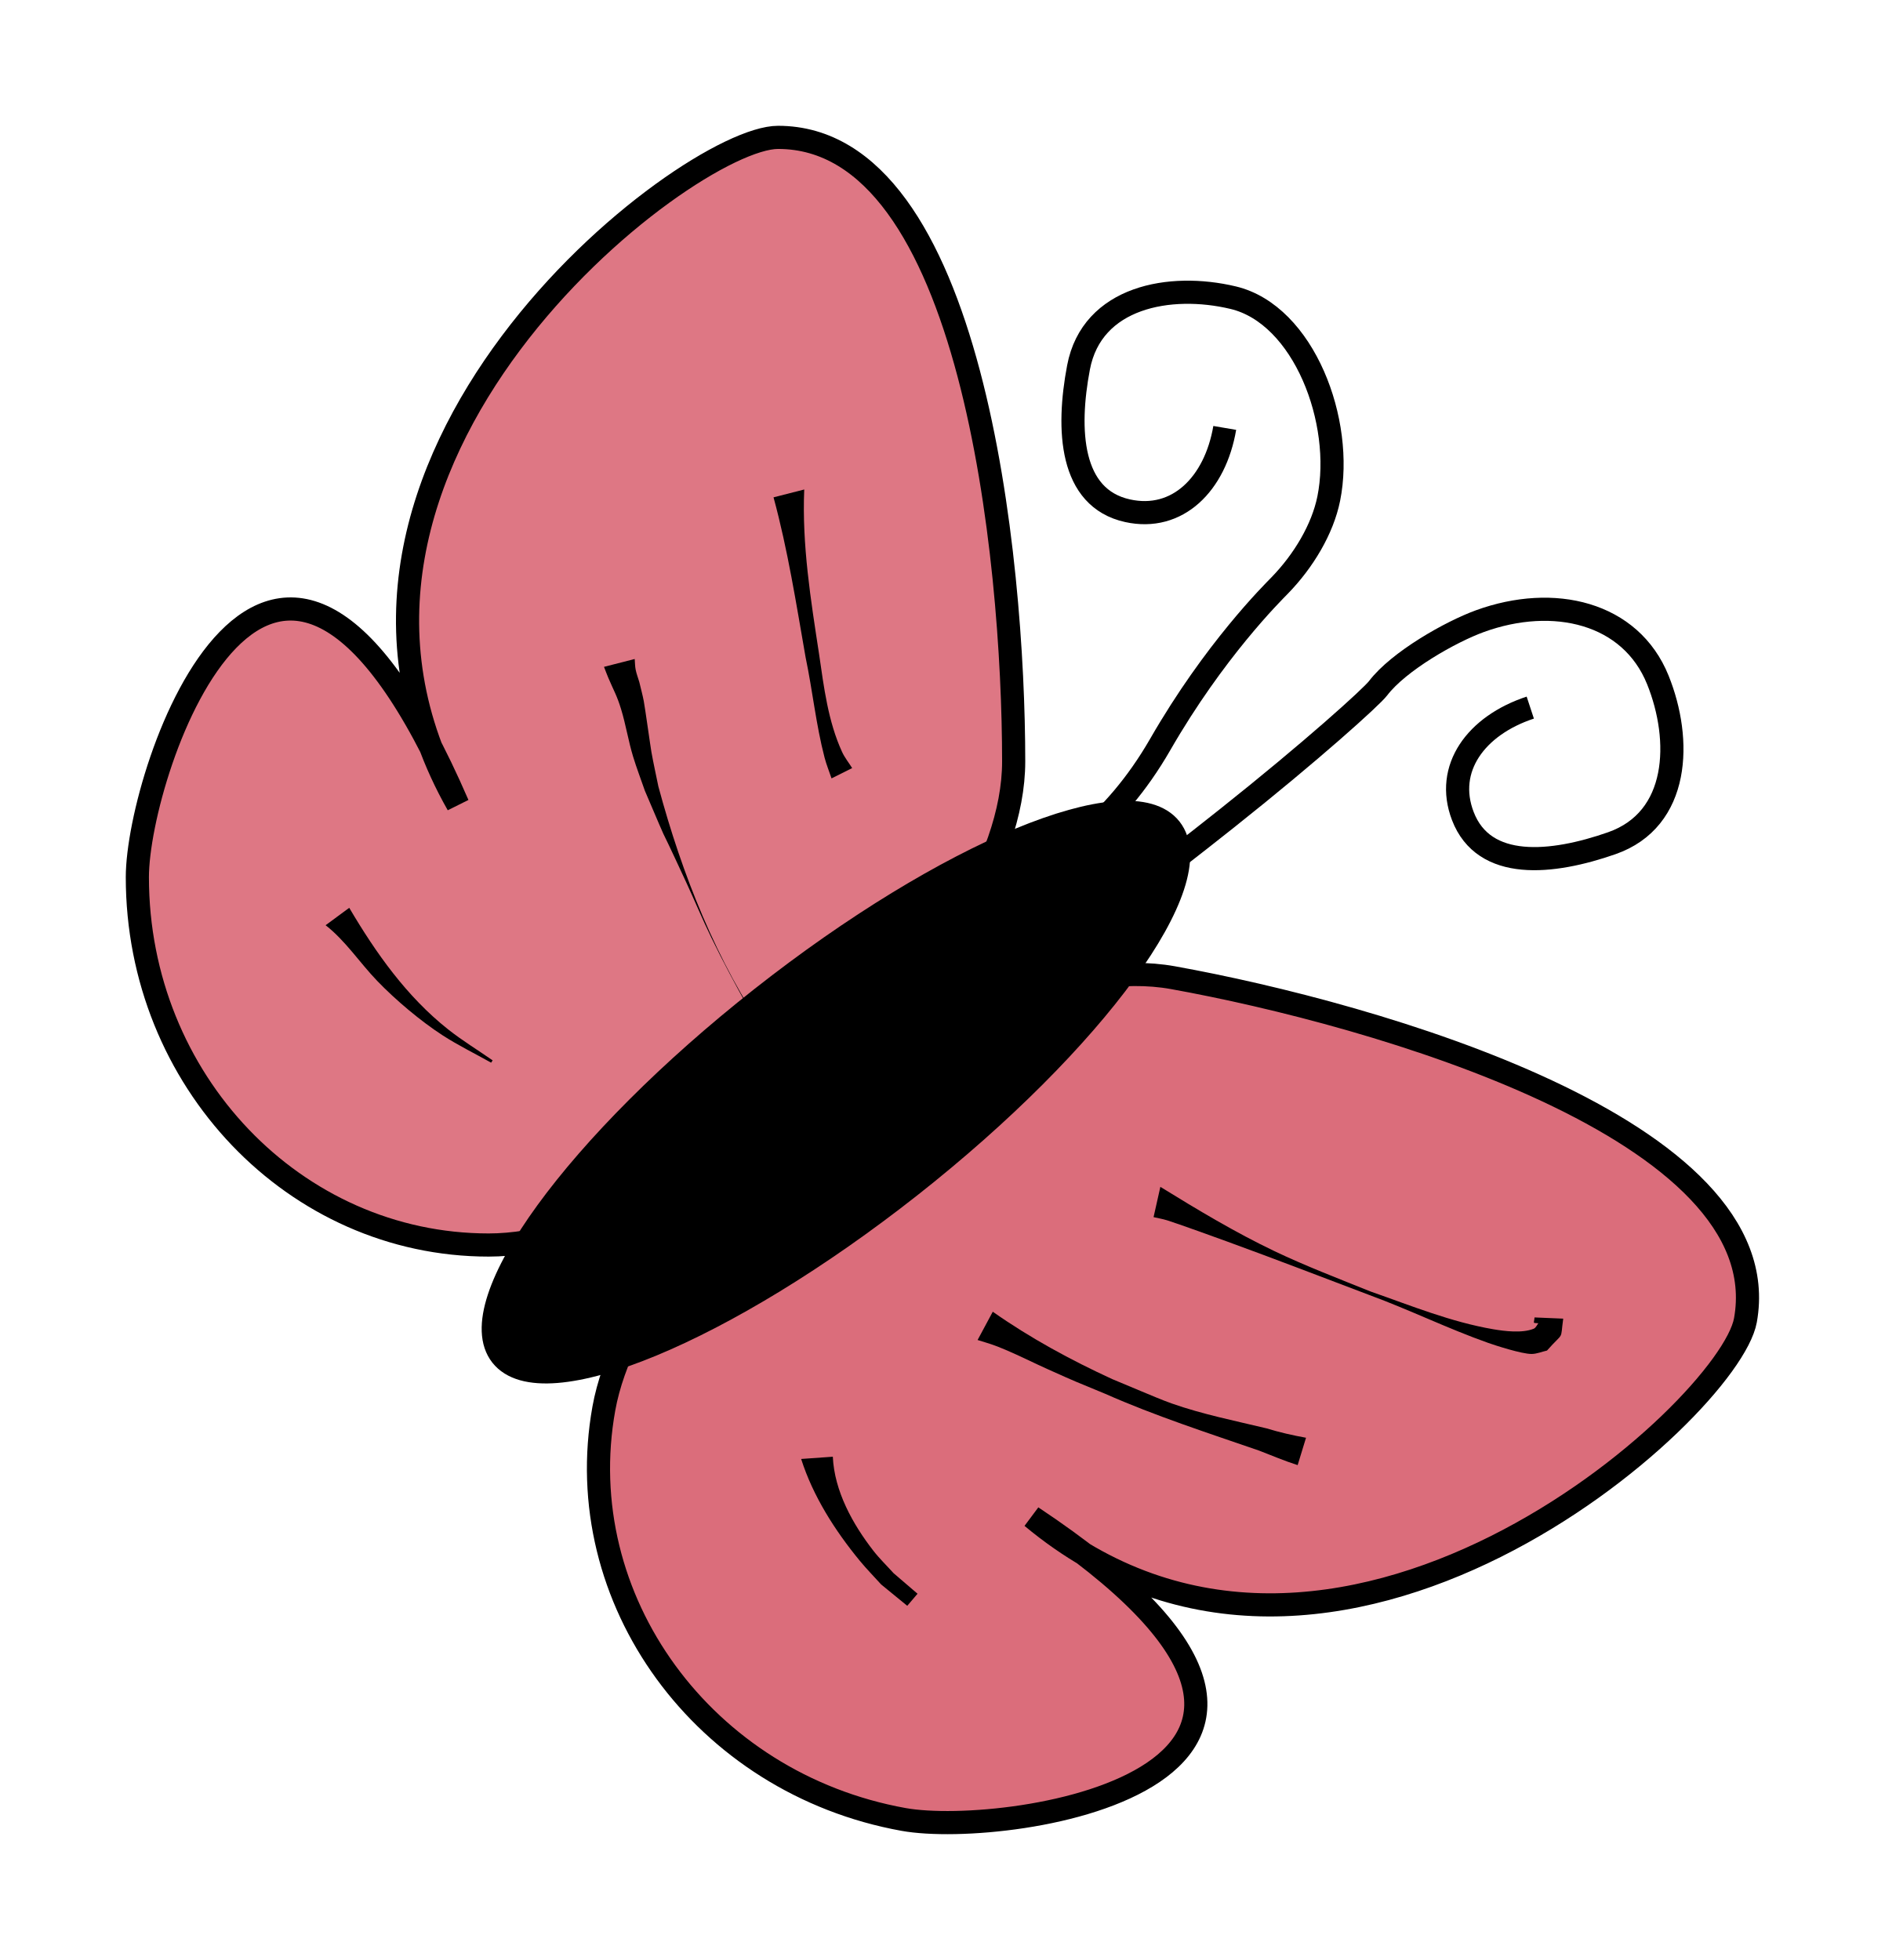
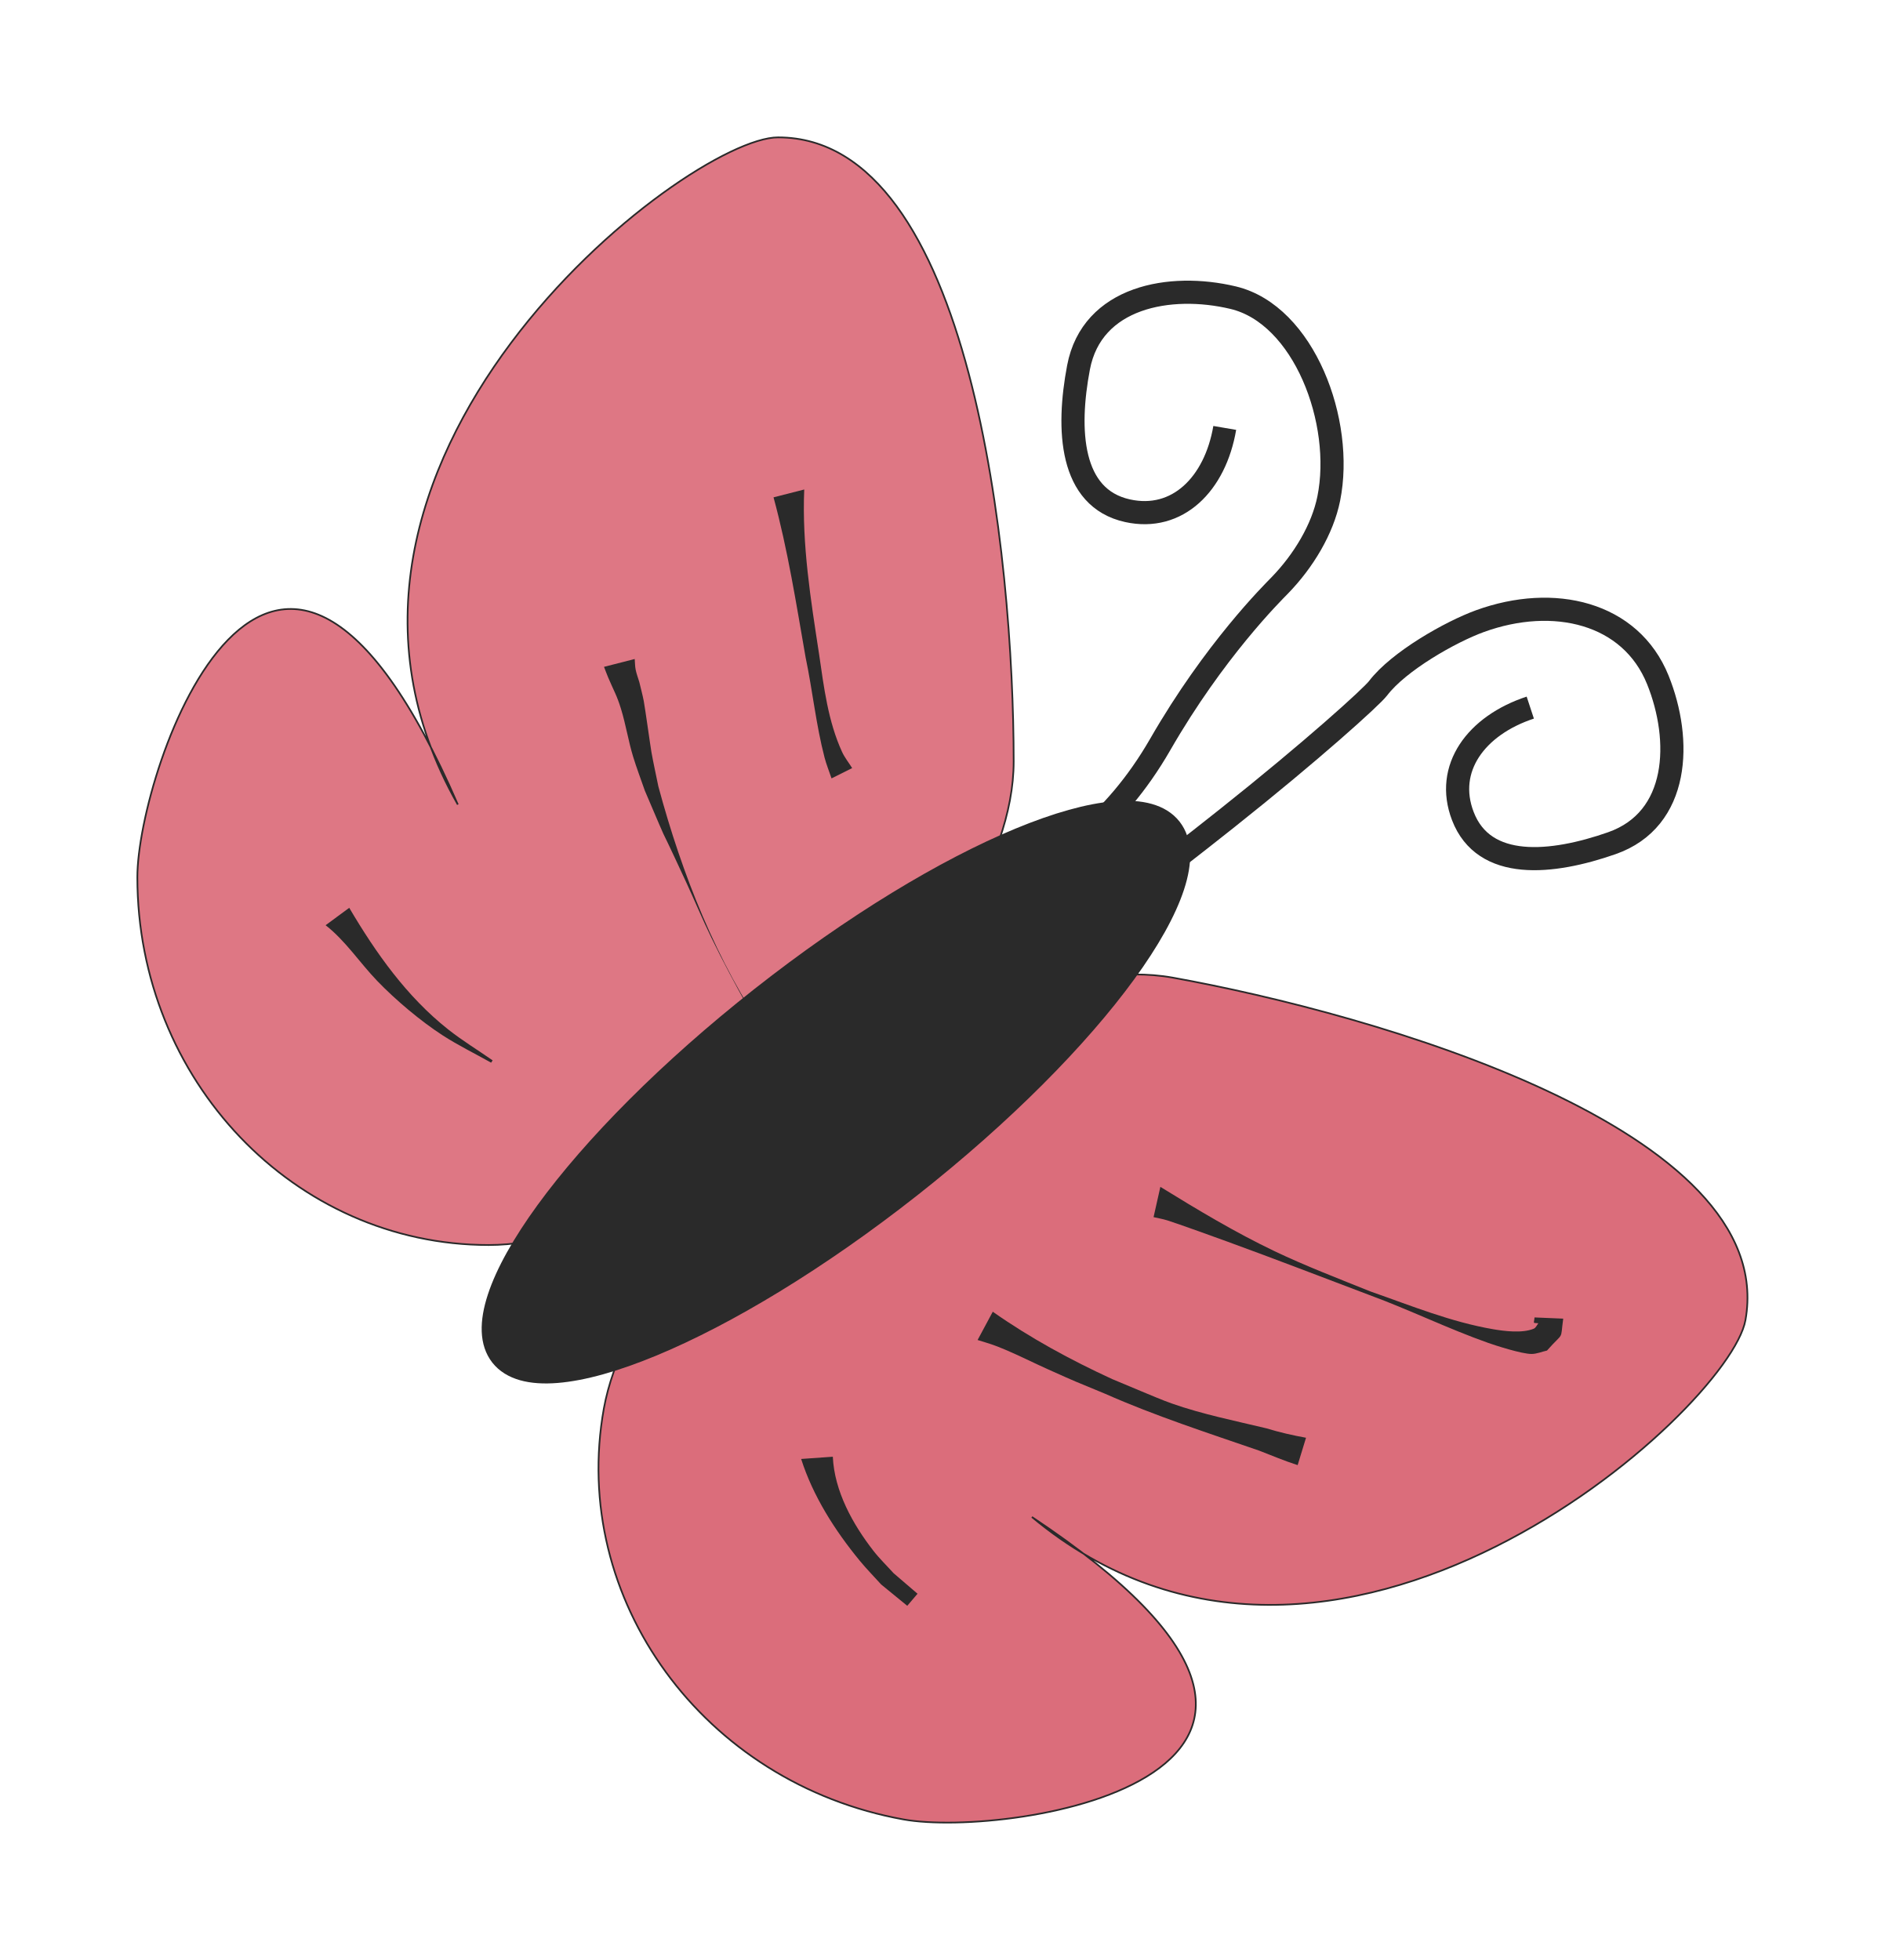
<svg xmlns="http://www.w3.org/2000/svg" width="74.923" height="77.923" id="svg10560" version="1.1">
  <defs id="defs10562">
    </defs>
  <g id="layer1" transform="translate(1.766945,-126.3767)">
    <g id="layer1-54" transform="translate(239.835,239.3412)">
      <g transform="matrix(0.6817788,0.7315584,-0.7315584,0.6817788,280.4318,-146.5237)" id="g3199" />
      <g transform="translate(-227.1429,-28.57143)" id="g3464">
        <g id="layer1-0" transform="matrix(0.06725509,0,0,0.06725509,-12.94947,-73.82934)">
-           <path id="path10711" d="m 576.686,293.052 c 0,120.089 -195.589,285.849 -310.281,285.849 -114.692,0 -207.668,-97.352 -207.668,-217.441 0,-63.397 79.662,-296.365 189.41,-42.932 -114.508,-201.676 135.135,-394.393 189.279,-394.393 114.692,0 139.26,248.827 139.26,368.916 z" style="fill:#db6d7b;fill-opacity:0.933;fill-rule:evenodd;stroke:#000000;stroke-width:13.682;stroke-linecap:round;stroke-linejoin:miter;stroke-miterlimit:4;stroke-opacity:1;stroke-dashoffset:0" />
-           <path style="fill:#db6d7b;fill-opacity:1;fill-rule:evenodd;stroke:#000000;stroke-width:13.682;stroke-linecap:round;stroke-linejoin:miter;stroke-miterlimit:4;stroke-opacity:1;stroke-dashoffset:0" d="M 670.831,420.867 C 552.647,399.562 354.817,562.64 334.469,675.513 c -20.347,112.873 58.965,221.645 177.149,242.95 62.392,11.247 305.796,-25.82 75.854,-178.789 C 765.634,888.145 999.583,676.652 1009.189,623.367 1029.536,510.494 789.015,442.172 670.831,420.867 z" id="path11224" />
-           <path transform="matrix(1.34358,-1.058113,1.058113,1.34358,-587.6189,110.9426)" d="m 497.143,556.648 a 147.143,41.429 0 1 1 -294.286,0 147.143,41.429 0 1 1 294.286,0 z" id="path11226" style="fill:#000000;fill-opacity:1;fill-rule:evenodd;stroke:#000000;stroke-width:8;stroke-linecap:round;stroke-linejoin:miter;stroke-miterlimit:4;stroke-opacity:1;stroke-dasharray:none;stroke-dashoffset:0" />
-           <path id="path11230" d="m 701.44,95.886 c -5.673,33.24 -27.975,55.447 -57.456,48.952 -34.058,-7.503 -35.956,-47.908 -28.973,-84.702 7.938,-41.829 54.107,-50.144 91.399,-41.244 41.853,9.988 65.67,73.394 56.498,118.794 -3.653,18.083 -14.898,36.833 -28.939,51.28 -4.482,4.612 -38.598,38.327 -70.669,94.05 -54.848,95.297 -142.333,94.526 -147.64,96.774" style="fill:none;stroke:#000000;stroke-width:13.682;stroke-linecap:butt;stroke-linejoin:miter;stroke-miterlimit:4;stroke-opacity:1;stroke-dasharray:none" />
-           <path id="path11230-8" d="m 882.024,261.217 c -32.028,10.55 -50.674,35.905 -39.869,64.094 12.482,32.565 52.72,28.436 88.068,16.063 40.184,-14.067 41.546,-60.959 27.202,-96.514 -16.098,-39.904 -61.608,-50.578 -105.141,-34.76 -17.339,6.3 -48.03,23.662 -60.23,39.695 -3.894,5.118 -39.076,36.956 -89.413,76.952 -86.087,68.402 -96.509,70.15 -97.942,75.732" style="fill:none;stroke:#000000;stroke-width:13.682;stroke-linecap:butt;stroke-linejoin:miter;stroke-miterlimit:4;stroke-opacity:1;stroke-dasharray:none" />
-           <path d="m 663.387,544.52 c 21.956,13.535 44.179,26.892 67.48,38.021 18.156,8.672 38.244,16.39 56.879,23.878 23.73,8.303 47.407,17.991 72.339,22.259 6.359,1.089 17.119,2.528 23.964,-0.296 1.304,-0.538 1.837,-2.143 2.755,-3.215 -3.579,-0.433 -2.604,0.541 -2.261,-3.461 0,0 16.954,0.714 16.954,0.714 l 0,0 c -1.874,13.643 0.817,7.121 -9.593,18.866 -3.042,0.671 -6.012,2 -9.127,2.013 -5.842,0.024 -21.59,-5.111 -25.596,-6.527 -23.829,-8.422 -46.595,-19.624 -70.313,-28.33 -28.044,-10.608 -56.007,-21.411 -84.182,-31.667 -3.64,-1.325 -29.264,-10.63 -35.35,-12.491 -2.609,-0.798 -5.313,-1.247 -7.969,-1.87 0,0 4.02,-17.895 4.02,-17.895 z" id="path11506" style="fill:#000000;fill-opacity:1;fill-rule:evenodd;stroke:none" />
-           <path d="m 564.331,618.333 c 22.111,15.543 46.051,28.54 70.576,39.818 5.773,2.414 11.528,4.872 17.319,7.243 5.954,2.438 11.847,5.043 17.915,7.182 18.145,6.395 37.318,10.221 56.001,14.705 7.663,2.357 15.459,4.124 23.336,5.553 0,0 -4.948,16.173 -4.948,16.173 l 0,0 c -7.788,-2.483 -15.233,-5.664 -22.864,-8.601 -30.534,-10.527 -61.322,-20.49 -90.906,-33.567 -19.312,-8.002 -15.321,-6.183 -33.804,-14.466 -8.376,-3.754 -16.575,-7.905 -25.02,-11.502 -7.342,-3.127 -9.646,-3.682 -16.579,-5.82 0,0 8.973,-16.718 8.973,-16.718 z" id="path11508" style="fill:#000000;fill-opacity:1;fill-rule:evenodd;stroke:none" />
-           <path d="m 469.792,704.043 c 0.909,20.286 11.746,39.87 23.986,55.604 3.649,4.69 7.953,8.831 11.929,13.247 4.718,4.048 9.437,8.097 14.155,12.145 0,0 -6.072,7.138 -6.072,7.138 l 0,0 c -5.14,-4.204 -10.28,-8.407 -15.42,-12.61 -4.216,-4.676 -8.649,-9.166 -12.647,-14.029 -14.633,-17.799 -27.631,-38.132 -34.651,-60.169 0,0 18.719,-1.325 18.719,-1.325 z" id="path11510" style="fill:#000000;fill-opacity:1;fill-rule:evenodd;stroke:none" />
-           <path d="m 452.895,132.288 c -1.387,32.722 3.868,65.248 8.8,97.482 2.826,19.377 5.283,39.55 13.54,57.588 1.57,3.43 3.988,6.404 5.982,9.606 0,0 -12.184,6.095 -12.184,6.095 l 0,0 c -1.374,-4.102 -3.03,-8.121 -4.122,-12.308 -5.064,-19.421 -7.09,-39.596 -11.199,-59.208 -5.546,-31.662 -10.515,-63.576 -18.961,-94.617 0,0 18.144,-4.639 18.144,-4.639 z" id="path11512" style="fill:#000000;fill-opacity:1;fill-rule:evenodd;stroke:none" />
-           <path d="m 352.696,232.487 c 0.186,2.098 0.147,4.228 0.561,6.293 0.497,2.492 1.436,4.875 2.154,7.313 0.882,3.765 1.928,7.495 2.646,11.295 0.786,4.157 3.936,26.817 4.514,30.065 1.212,6.807 2.734,13.554 4.101,20.331 14.076,52.321 34.385,103.485 65.103,148.413 4.927,7.206 10.663,13.824 15.994,20.736 2.213,2.448 14.952,18.111 20.991,20.518 0.952,0.379 2.576,-2.794 1.562,-2.647 -4.341,0.627 -8.309,2.815 -12.463,4.222 0,0 17.625,-1.627 17.625,-1.627 l 0,0 c -4.074,4.836 -6.613,11.587 -12.221,14.509 -2.256,1.176 -4.071,-3.176 -5.534,-5.258 -5.807,-8.261 -7.366,-19.103 -14.313,-26.699 -15.65,-27.31 -31.665,-54.453 -45.437,-82.786 -5.205,-10.708 -9.78,-21.712 -14.774,-32.52 -21.801,-47.177 -6.214,-11.59 -24.499,-54.281 -2.315,-6.714 -4.873,-13.35 -6.945,-20.143 -2.824,-9.26 -4.3,-18.896 -7.135,-28.153 -2.498,-8.158 -4.313,-10.862 -7.556,-18.515 -0.898,-2.118 -1.678,-4.284 -2.517,-6.427 0,0 18.144,-4.639 18.144,-4.639 z" id="path11514" style="fill:#000000;fill-opacity:1;fill-rule:evenodd;stroke:none" />
-           <path d="m 183.974,379.565 c 15.716,26.654 33.895,52.411 58.38,71.817 8.395,6.654 17.583,12.242 26.374,18.362 0,0 -0.895,1.365 -0.895,1.365 l 0,0 c -9.519,-5.364 -19.379,-10.163 -28.557,-16.091 -13.007,-8.401 -27.92,-20.958 -38.797,-32.269 -10.323,-10.735 -18.601,-23.59 -30.473,-32.891 0,0 13.967,-10.294 13.967,-10.294 z" id="path11520" style="fill:#000000;fill-opacity:1;fill-rule:evenodd;stroke:none" />
+           <path id="path10711" d="m 576.686,293.052 c 0,120.089 -195.589,285.849 -310.281,285.849 -114.692,0 -207.668,-97.352 -207.668,-217.441 0,-63.397 79.662,-296.365 189.41,-42.932 -114.508,-201.676 135.135,-394.393 189.279,-394.393 114.692,0 139.26,248.827 139.26,368.916 z" style="fill:#db6d7b;fill-opacity:0.933;fill-rule:evenodd;stroke:#2a2a2a;stroke-width:13.682a2a2a000;stroke-linecap:round;stroke-linejoin:miter;stroke-miterlimit:4;stroke-opacity:1;stroke-dashoffset:0" />
+           <path style="fill:#db6d7b;fill-opacity:1;fill-rule:evenodd;stroke:#2a2a2a;stroke-width:13.682a2a2a000;stroke-linecap:round;stroke-linejoin:miter;stroke-miterlimit:4;stroke-opacity:1;stroke-dashoffset:0" d="M 670.831,420.867 C 552.647,399.562 354.817,562.64 334.469,675.513 c -20.347,112.873 58.965,221.645 177.149,242.95 62.392,11.247 305.796,-25.82 75.854,-178.789 C 765.634,888.145 999.583,676.652 1009.189,623.367 1029.536,510.494 789.015,442.172 670.831,420.867 z" id="path11224" />
+           <path transform="matrix(1.34358,-1.058113,1.058113,1.34358,-587.6189,110.9426)" d="m 497.143,556.648 a 147.143,41.429 0 1 1 -294.286,0 147.143,41.429 0 1 1 294.286,0 z" id="path11226" style="fill:#2a2a2a;fill-opacity:1;fill-rule:evenodd;stroke:#2a2a2a;stroke-width:8;stroke-linecap:round;stroke-linejoin:miter;stroke-miterlimit:4;stroke-opacity:1;stroke-dasharray:none;stroke-dashoffset:0" />
+           <path id="path11230" d="m 701.44,95.886 c -5.673,33.24 -27.975,55.447 -57.456,48.952 -34.058,-7.503 -35.956,-47.908 -28.973,-84.702 7.938,-41.829 54.107,-50.144 91.399,-41.244 41.853,9.988 65.67,73.394 56.498,118.794 -3.653,18.083 -14.898,36.833 -28.939,51.28 -4.482,4.612 -38.598,38.327 -70.669,94.05 -54.848,95.297 -142.333,94.526 -147.64,96.774" style="fill:none;stroke:#2a2a2a;stroke-width:13.682;stroke-linecap:butt;stroke-linejoin:miter;stroke-miterlimit:4;stroke-opacity:1;stroke-dasharray:none" />
+           <path id="path11230-8" d="m 882.024,261.217 c -32.028,10.55 -50.674,35.905 -39.869,64.094 12.482,32.565 52.72,28.436 88.068,16.063 40.184,-14.067 41.546,-60.959 27.202,-96.514 -16.098,-39.904 -61.608,-50.578 -105.141,-34.76 -17.339,6.3 -48.03,23.662 -60.23,39.695 -3.894,5.118 -39.076,36.956 -89.413,76.952 -86.087,68.402 -96.509,70.15 -97.942,75.732" style="fill:none;stroke:#2a2a2a;stroke-width:13.682;stroke-linecap:butt;stroke-linejoin:miter;stroke-miterlimit:4;stroke-opacity:1;stroke-dasharray:none" />
+           <path d="m 663.387,544.52 c 21.956,13.535 44.179,26.892 67.48,38.021 18.156,8.672 38.244,16.39 56.879,23.878 23.73,8.303 47.407,17.991 72.339,22.259 6.359,1.089 17.119,2.528 23.964,-0.296 1.304,-0.538 1.837,-2.143 2.755,-3.215 -3.579,-0.433 -2.604,0.541 -2.261,-3.461 0,0 16.954,0.714 16.954,0.714 l 0,0 c -1.874,13.643 0.817,7.121 -9.593,18.866 -3.042,0.671 -6.012,2 -9.127,2.013 -5.842,0.024 -21.59,-5.111 -25.596,-6.527 -23.829,-8.422 -46.595,-19.624 -70.313,-28.33 -28.044,-10.608 -56.007,-21.411 -84.182,-31.667 -3.64,-1.325 -29.264,-10.63 -35.35,-12.491 -2.609,-0.798 -5.313,-1.247 -7.969,-1.87 0,0 4.02,-17.895 4.02,-17.895 z" id="path11506" style="fill:#2a2a2a;fill-opacity:1;fill-rule:evenodd;stroke:none" />
+           <path d="m 564.331,618.333 c 22.111,15.543 46.051,28.54 70.576,39.818 5.773,2.414 11.528,4.872 17.319,7.243 5.954,2.438 11.847,5.043 17.915,7.182 18.145,6.395 37.318,10.221 56.001,14.705 7.663,2.357 15.459,4.124 23.336,5.553 0,0 -4.948,16.173 -4.948,16.173 l 0,0 c -7.788,-2.483 -15.233,-5.664 -22.864,-8.601 -30.534,-10.527 -61.322,-20.49 -90.906,-33.567 -19.312,-8.002 -15.321,-6.183 -33.804,-14.466 -8.376,-3.754 -16.575,-7.905 -25.02,-11.502 -7.342,-3.127 -9.646,-3.682 -16.579,-5.82 0,0 8.973,-16.718 8.973,-16.718 z" id="path11508" style="fill:#2a2a2a;fill-opacity:1;fill-rule:evenodd;stroke:none" />
+           <path d="m 469.792,704.043 c 0.909,20.286 11.746,39.87 23.986,55.604 3.649,4.69 7.953,8.831 11.929,13.247 4.718,4.048 9.437,8.097 14.155,12.145 0,0 -6.072,7.138 -6.072,7.138 l 0,0 c -5.14,-4.204 -10.28,-8.407 -15.42,-12.61 -4.216,-4.676 -8.649,-9.166 -12.647,-14.029 -14.633,-17.799 -27.631,-38.132 -34.651,-60.169 0,0 18.719,-1.325 18.719,-1.325 z" id="path11510" style="fill:#2a2a2a;fill-opacity:1;fill-rule:evenodd;stroke:none" />
+           <path d="m 452.895,132.288 c -1.387,32.722 3.868,65.248 8.8,97.482 2.826,19.377 5.283,39.55 13.54,57.588 1.57,3.43 3.988,6.404 5.982,9.606 0,0 -12.184,6.095 -12.184,6.095 l 0,0 c -1.374,-4.102 -3.03,-8.121 -4.122,-12.308 -5.064,-19.421 -7.09,-39.596 -11.199,-59.208 -5.546,-31.662 -10.515,-63.576 -18.961,-94.617 0,0 18.144,-4.639 18.144,-4.639 z" id="path11512" style="fill:#2a2a2a;fill-opacity:1;fill-rule:evenodd;stroke:none" />
+           <path d="m 352.696,232.487 c 0.186,2.098 0.147,4.228 0.561,6.293 0.497,2.492 1.436,4.875 2.154,7.313 0.882,3.765 1.928,7.495 2.646,11.295 0.786,4.157 3.936,26.817 4.514,30.065 1.212,6.807 2.734,13.554 4.101,20.331 14.076,52.321 34.385,103.485 65.103,148.413 4.927,7.206 10.663,13.824 15.994,20.736 2.213,2.448 14.952,18.111 20.991,20.518 0.952,0.379 2.576,-2.794 1.562,-2.647 -4.341,0.627 -8.309,2.815 -12.463,4.222 0,0 17.625,-1.627 17.625,-1.627 l 0,0 c -4.074,4.836 -6.613,11.587 -12.221,14.509 -2.256,1.176 -4.071,-3.176 -5.534,-5.258 -5.807,-8.261 -7.366,-19.103 -14.313,-26.699 -15.65,-27.31 -31.665,-54.453 -45.437,-82.786 -5.205,-10.708 -9.78,-21.712 -14.774,-32.52 -21.801,-47.177 -6.214,-11.59 -24.499,-54.281 -2.315,-6.714 -4.873,-13.35 -6.945,-20.143 -2.824,-9.26 -4.3,-18.896 -7.135,-28.153 -2.498,-8.158 -4.313,-10.862 -7.556,-18.515 -0.898,-2.118 -1.678,-4.284 -2.517,-6.427 0,0 18.144,-4.639 18.144,-4.639 z" id="path11514" style="fill:#2a2a2a;fill-opacity:1;fill-rule:evenodd;stroke:none" />
+           <path d="m 183.974,379.565 c 15.716,26.654 33.895,52.411 58.38,71.817 8.395,6.654 17.583,12.242 26.374,18.362 0,0 -0.895,1.365 -0.895,1.365 l 0,0 c -9.519,-5.364 -19.379,-10.163 -28.557,-16.091 -13.007,-8.401 -27.92,-20.958 -38.797,-32.269 -10.323,-10.735 -18.601,-23.59 -30.473,-32.891 0,0 13.967,-10.294 13.967,-10.294 z" id="path11520" style="fill:#2a2a2a;fill-opacity:1;fill-rule:evenodd;stroke:none" />
        </g>
      </g>
    </g>
  </g>
</svg>
